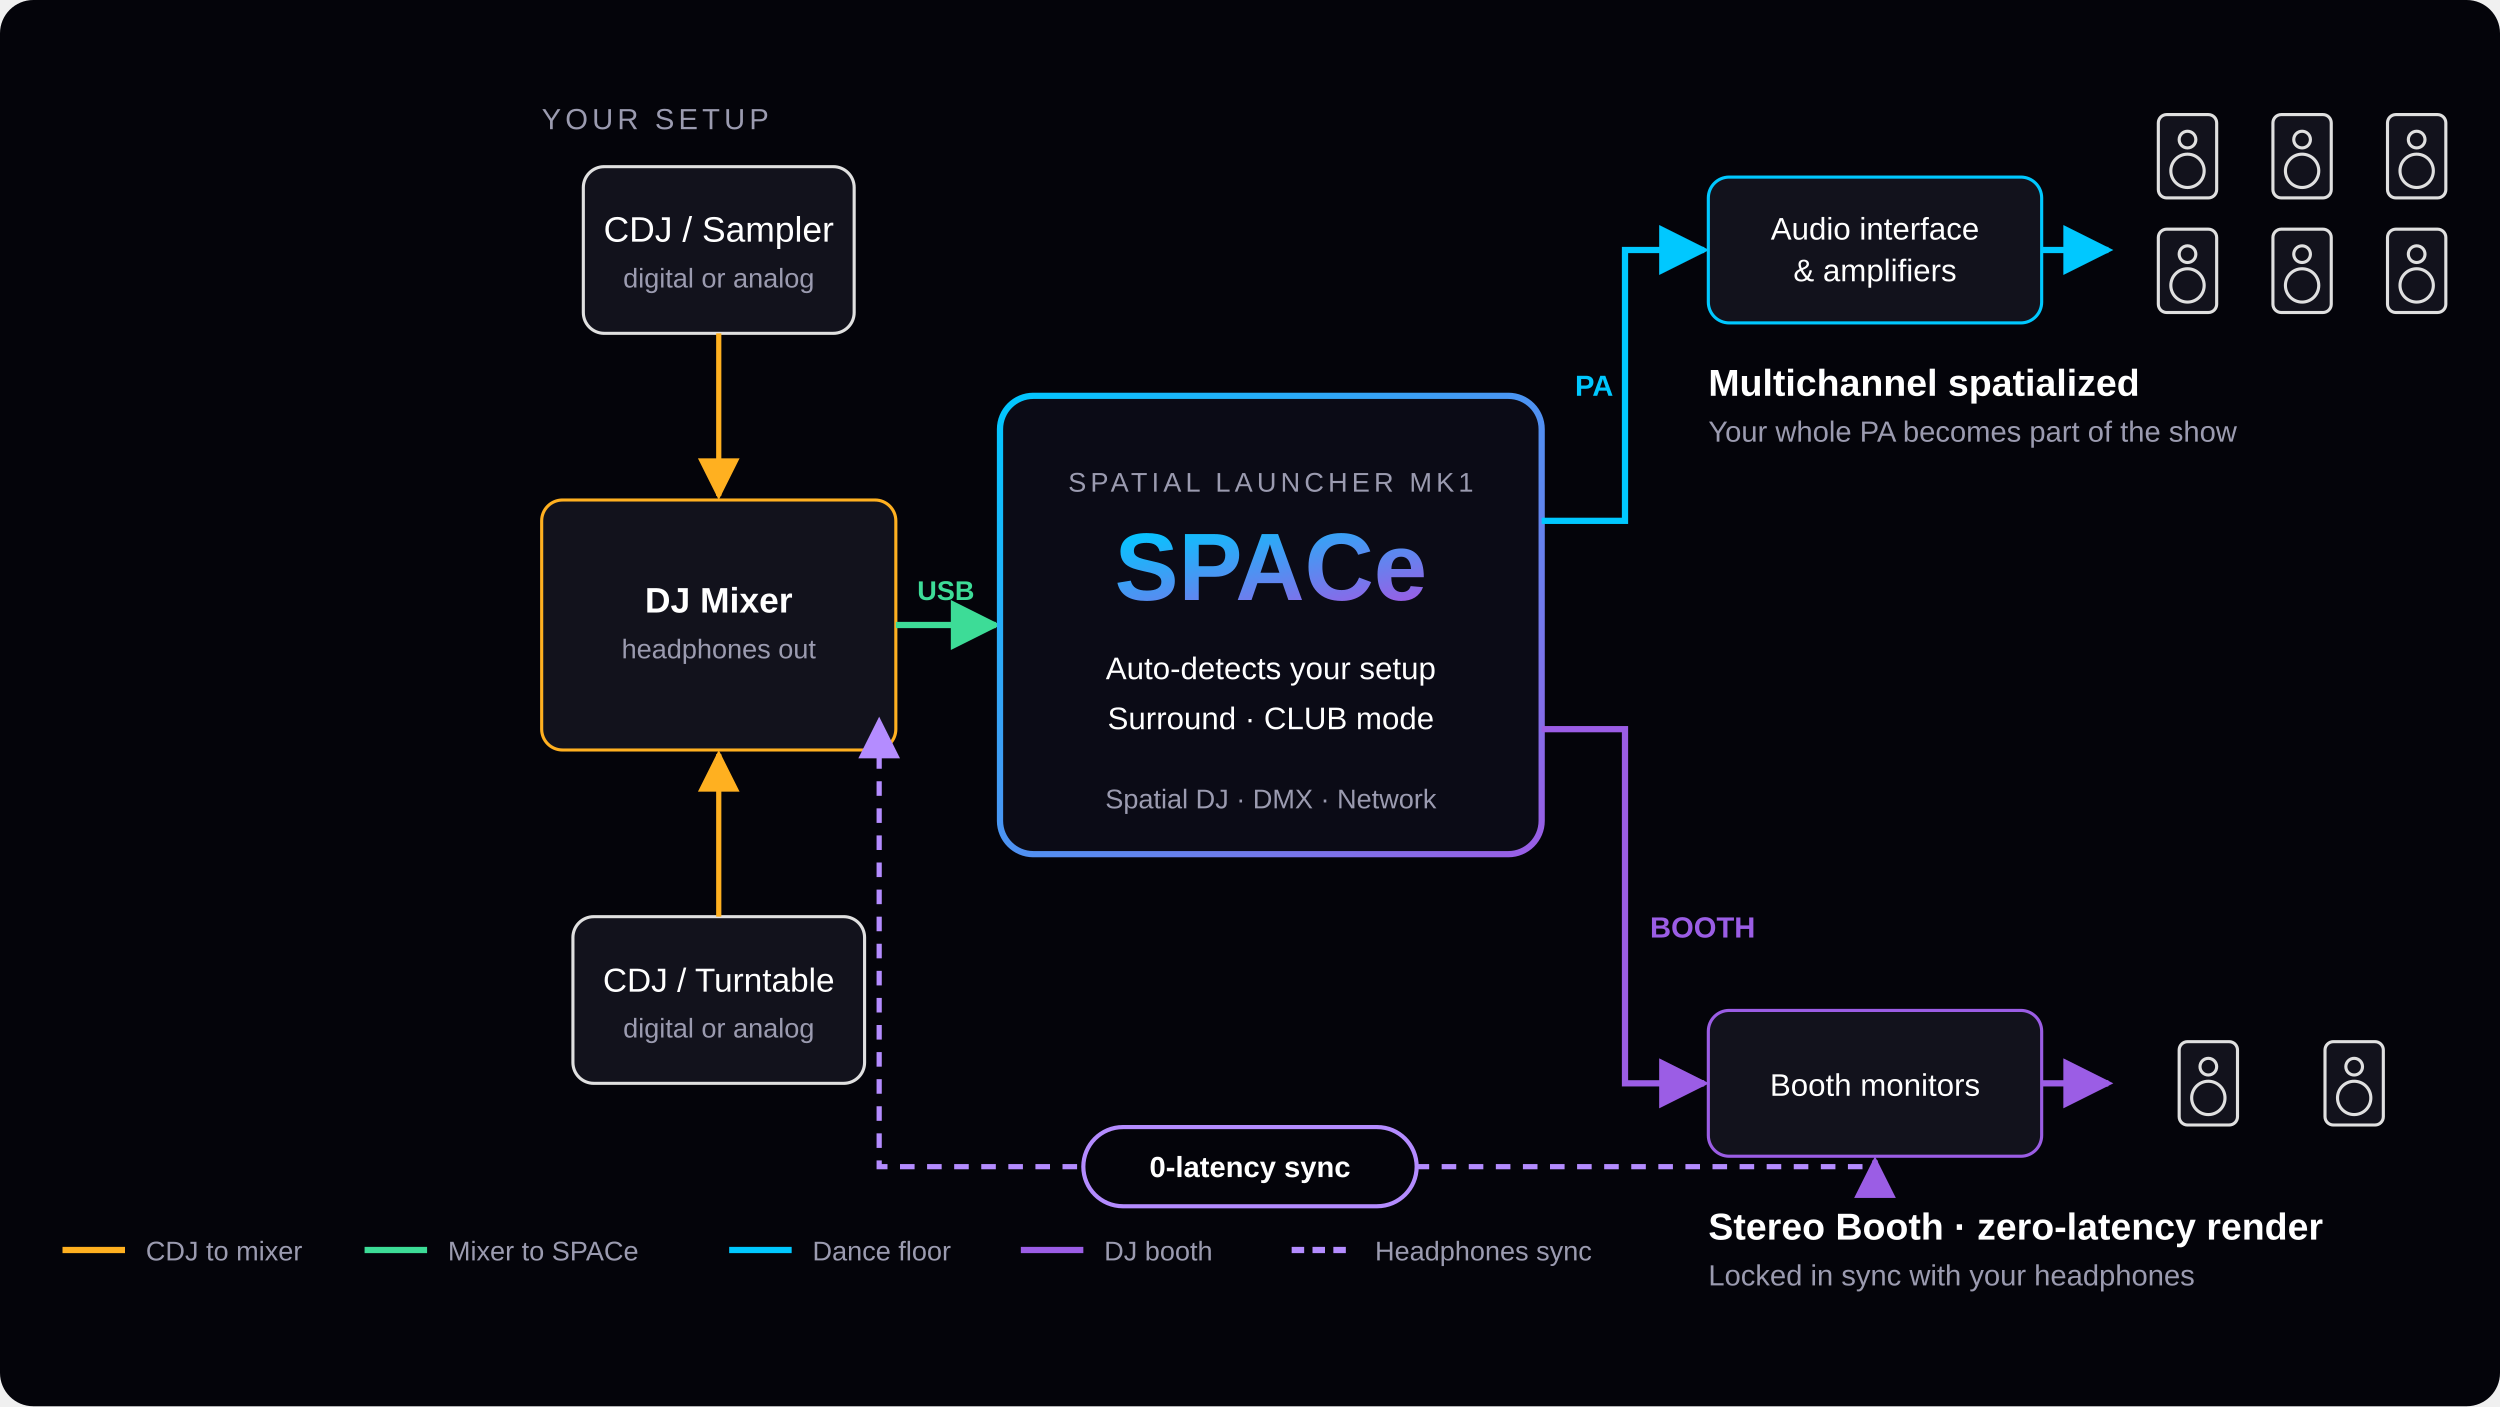
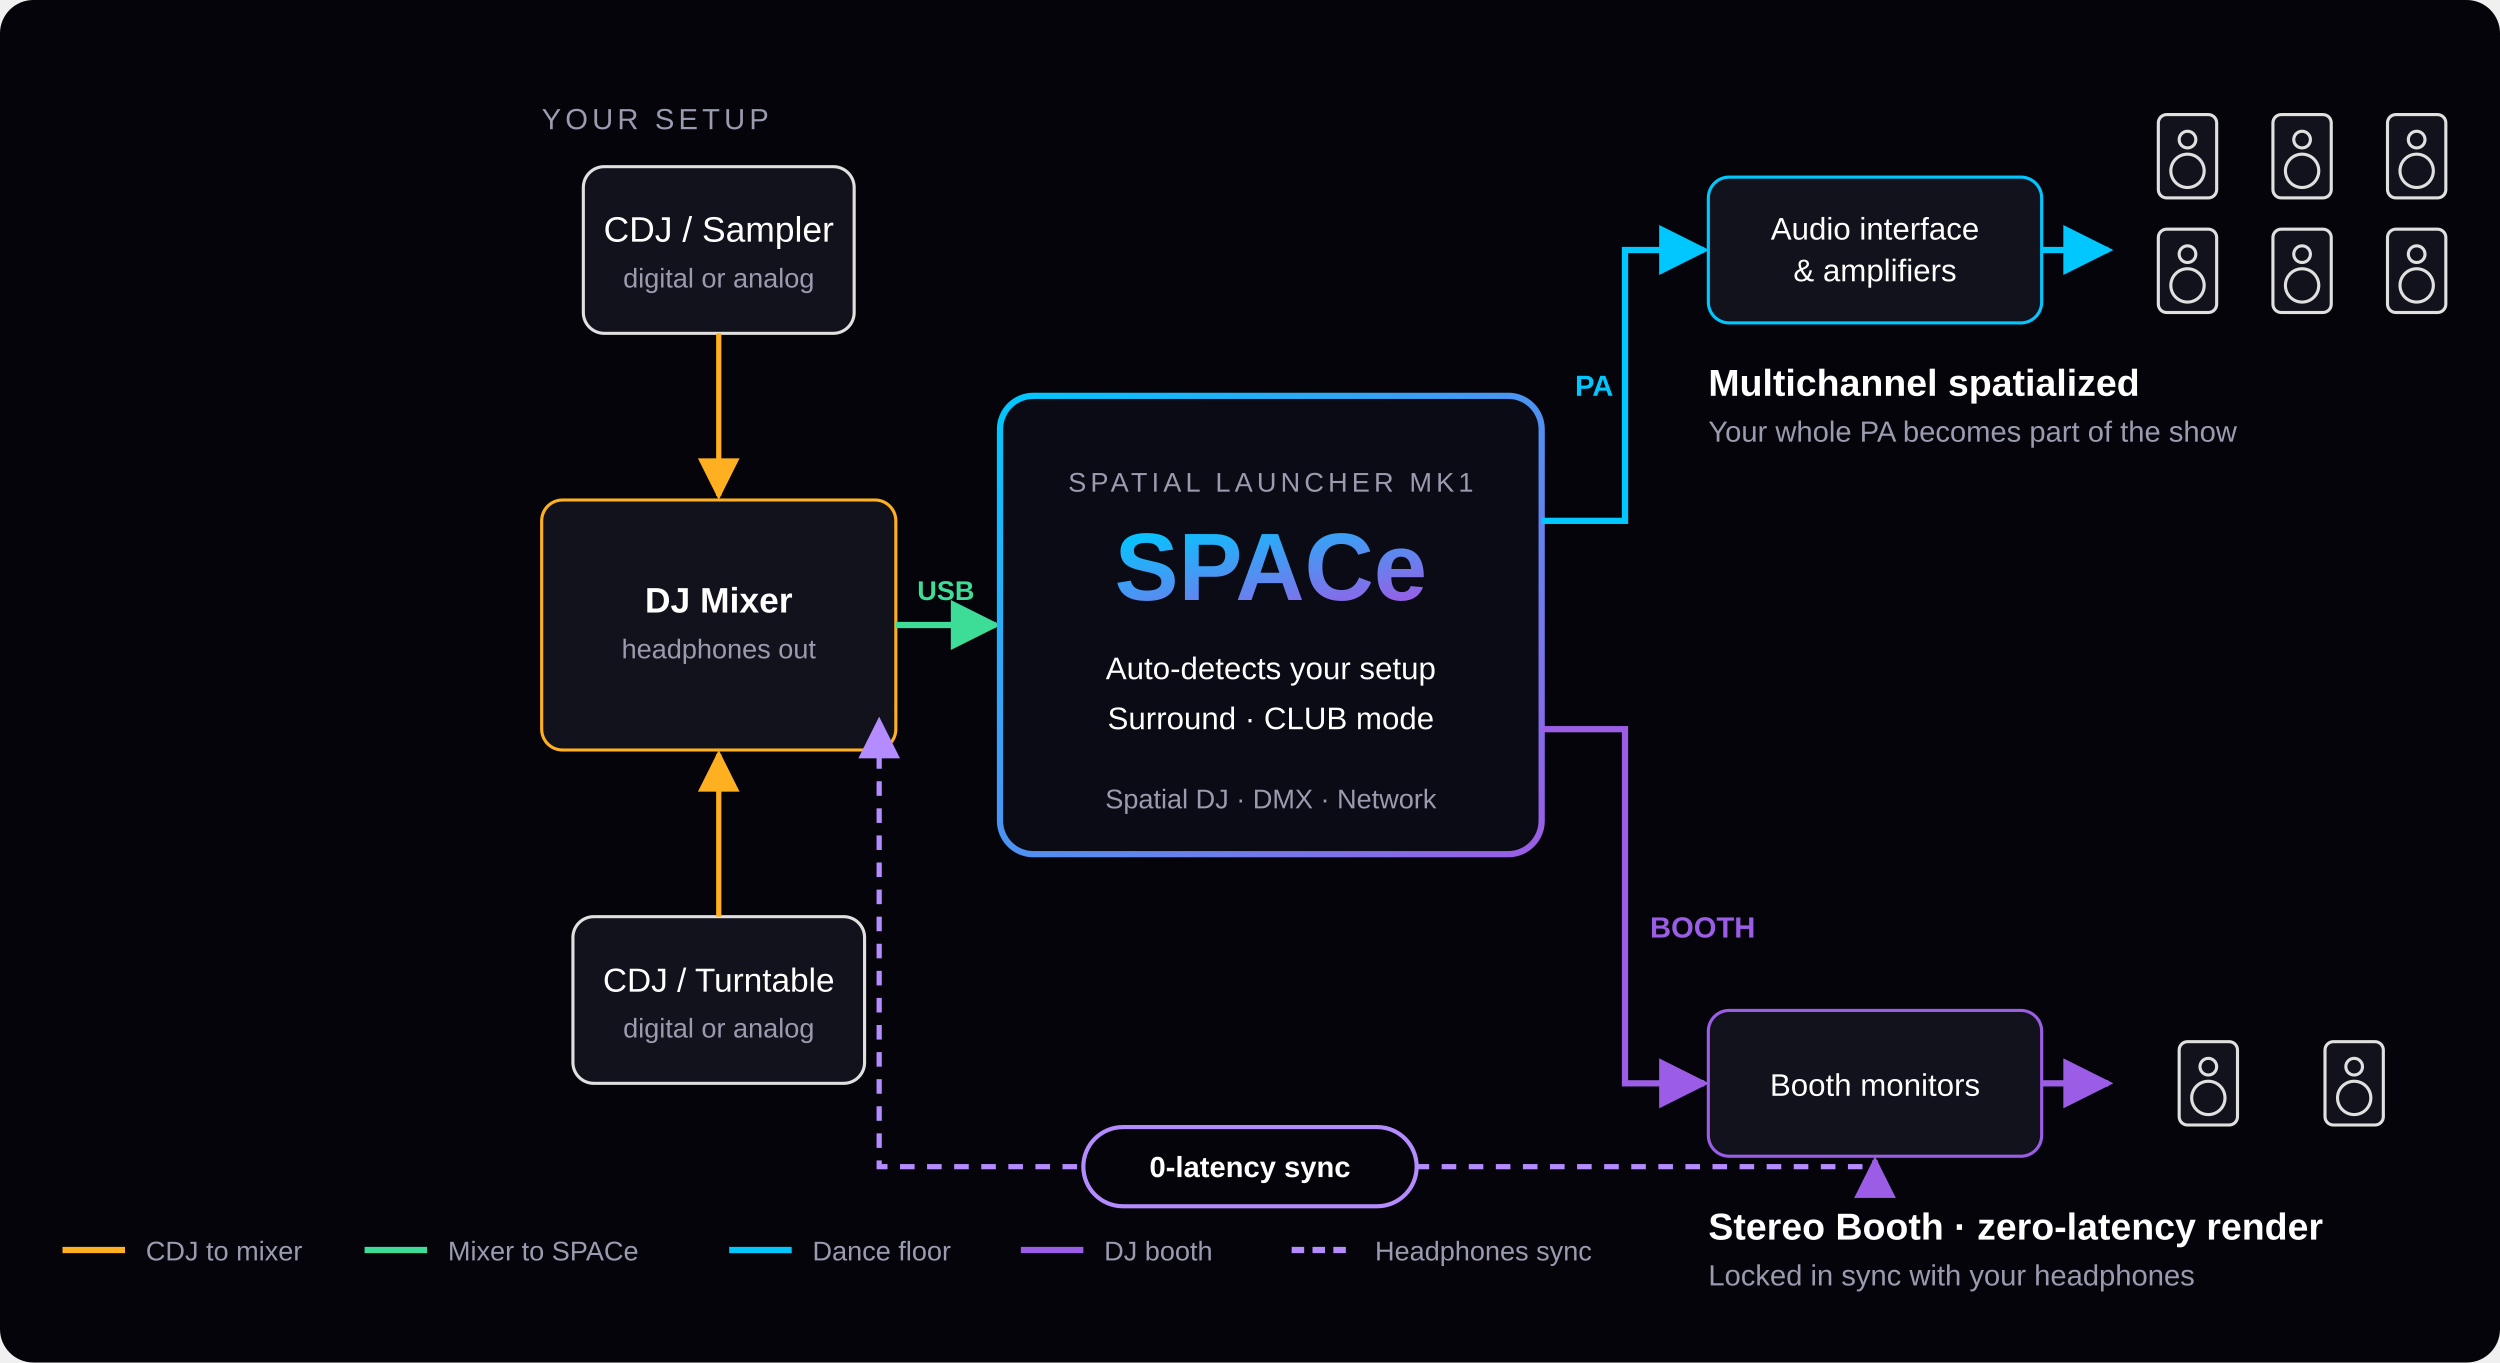
- <svg xmlns="http://www.w3.org/2000/svg" viewBox="0 0 1200 675" role="img" aria-labelledby="t d" font-family="Space Grotesk, Arial, sans-serif">
+ <svg xmlns="http://www.w3.org/2000/svg" viewBox="0 0 1200 654" role="img" aria-labelledby="t d" font-family="Space Grotesk, Arial, sans-serif">
  <defs>
    <linearGradient id="g" x1="0" y1="0" x2="1" y2="1">
      <stop offset="0" stop-color="#00c8ff" />
      <stop offset="1" stop-color="#9b5de5" />
    </linearGradient>
    <marker id="aB" viewBox="0 0 10 10" refX="9" refY="5" markerWidth="8" markerHeight="8" orient="auto">
      <path d="M0 0L10 5L0 10z" fill="#00c8ff" />
    </marker>
    <marker id="aP" viewBox="0 0 10 10" refX="9" refY="5" markerWidth="8" markerHeight="8" orient="auto">
      <path d="M0 0L10 5L0 10z" fill="#9b5de5" />
    </marker>
    <marker id="aA" viewBox="0 0 10 10" refX="9" refY="5" markerWidth="8" markerHeight="8" orient="auto">
      <path d="M0 0L10 5L0 10z" fill="#ffb020" />
    </marker>
    <marker id="aG" viewBox="0 0 10 10" refX="9" refY="5" markerWidth="8" markerHeight="8" orient="auto">
      <path d="M0 0L10 5L0 10z" fill="#3ddc97" />
    </marker>
    <marker id="aS" viewBox="0 0 10 10" refX="1" refY="5" markerWidth="8" markerHeight="8" orient="auto-start-reverse">
      <path d="M0 0L10 5L0 10z" fill="#b48cff" />
    </marker>
    <marker id="aW" viewBox="0 0 10 10" refX="9" refY="5" markerWidth="8" markerHeight="8" orient="auto">
      <path d="M0 0L10 5L0 10z" fill="#e0e0e0" />
    </marker>
    <g id="spk">
      <rect x="-14" y="-20" width="28" height="40" rx="4" fill="#12121c" stroke="#e0e0e0" stroke-width="1.5" />
      <circle cy="-8" r="4" fill="none" stroke="#e0e0e0" stroke-width="1.5" />
      <circle cy="7" r="8" fill="none" stroke="#e0e0e0" stroke-width="1.5" />
    </g>
  </defs>
-   <rect width="1200" height="675" rx="16" fill="#04040a" />
+   <rect width="1200" height="654" rx="16" fill="#04040a" />
  <text x="260" y="62" fill="#9b9bb0" font-size="14" letter-spacing="2">YOUR SETUP</text>
  <g fill="#12121c" stroke="#e0e0e0" stroke-width="1.5">
    <rect x="280" y="80" width="130" height="80" rx="10" />
    <rect x="275" y="440" width="140" height="80" rx="10" />
    <rect x="260" y="240" width="170" height="120" rx="10" stroke="#ffb020" />
  </g>
  <g fill="#fff" font-size="17" text-anchor="middle">
    <text x="345" y="116">CDJ / Sampler</text>
    <text x="345" y="476" font-size="16">CDJ / Turntable</text>
    <text x="345" y="294" font-weight="600">DJ Mixer</text>
  </g>
  <g fill="#9b9bb0" font-size="13" text-anchor="middle">
    <text x="345" y="138">digital or analog</text>
    <text x="345" y="498">digital or analog</text>
    <text x="345" y="316">headphones out</text>
  </g>
  <path d="M345 160V238" fill="none" stroke="#ffb020" stroke-width="2.5" marker-end="url(#aA)" />
  <path d="M345 440V362" fill="none" stroke="#ffb020" stroke-width="2.5" marker-end="url(#aA)" />
  <path d="M430 300H478" fill="none" stroke="#3ddc97" stroke-width="3" marker-end="url(#aG)" />
  <text x="454" y="288" fill="#3ddc97" font-size="13" font-weight="600" text-anchor="middle">USB</text>
  <rect x="480" y="190" width="260" height="220" rx="16" fill="#0b0b16" stroke="url(#g)" stroke-width="3" />
  <text x="610" y="236" fill="#9b9bb0" font-size="13" text-anchor="middle" letter-spacing="2">SPATIAL LAUNCHER MK1</text>
  <text x="610" y="288" fill="url(#g)" font-size="46" font-weight="700" text-anchor="middle">SPACe</text>
  <text x="610" y="326" fill="#fff" font-size="15" text-anchor="middle">Auto-detects your setup</text>
  <text x="610" y="350" fill="#fff" font-size="15" text-anchor="middle">Surround  ·  CLUB mode</text>
  <text x="610" y="388" fill="#9b9bb0" font-size="13" text-anchor="middle">Spatial DJ · DMX · Network</text>
  <path d="M740 250H780V120H818" fill="none" stroke="#00c8ff" stroke-width="3" marker-end="url(#aB)" />
  <text x="756" y="190" fill="#00c8ff" font-size="14" font-weight="600">PA</text>
  <rect x="820" y="85" width="160" height="70" rx="10" fill="#12121c" stroke="#00c8ff" stroke-width="1.5" />
  <text x="900" y="115" fill="#fff" font-size="15" text-anchor="middle">Audio interface</text>
  <text x="900" y="135" fill="#fff" font-size="15" text-anchor="middle">&amp; amplifiers</text>
  <path d="M980 120H1012" stroke="#00c8ff" stroke-width="3" marker-end="url(#aB)" />
  <use href="#spk" x="1050" y="75" />
  <use href="#spk" x="1105" y="75" />
  <use href="#spk" x="1160" y="75" />
  <use href="#spk" x="1050" y="130" />
  <use href="#spk" x="1105" y="130" />
  <use href="#spk" x="1160" y="130" />
  <text x="820" y="190" fill="#fff" font-size="18" font-weight="600">Multichannel spatialized</text>
  <text x="820" y="212" fill="#9b9bb0" font-size="14">Your whole PA becomes part of the show</text>
  <path d="M740 350H780V520H818" fill="none" stroke="#9b5de5" stroke-width="3" marker-end="url(#aP)" />
  <text x="792" y="450" fill="#9b5de5" font-size="14" font-weight="600">BOOTH</text>
  <rect x="820" y="485" width="160" height="70" rx="10" fill="#12121c" stroke="#9b5de5" stroke-width="1.5" />
  <text x="900" y="526" fill="#fff" font-size="15" text-anchor="middle">Booth monitors</text>
  <path d="M980 520H1012" stroke="#9b5de5" stroke-width="3" marker-end="url(#aP)" />
  <use href="#spk" x="1060" y="520" />
  <use href="#spk" x="1130" y="520" />
  <text x="820" y="595" fill="#fff" font-size="18" font-weight="600">Stereo Booth · zero-latency render</text>
  <text x="820" y="617" fill="#9b9bb0" font-size="14">Locked in sync with your headphones</text>
  <path d="M422 362V560H900V557" fill="none" stroke="#b48cff" stroke-width="2.5" stroke-dasharray="7 6" marker-start="url(#aS)" marker-end="url(#aP)" />
  <rect x="520" y="541" width="160" height="38" rx="19" fill="#04040a" stroke="#b48cff" stroke-width="2" />
  <text x="600" y="565" fill="#fff" font-size="14" font-weight="600" text-anchor="middle">0-latency sync</text>
  <g font-size="13" fill="#9b9bb0">
    <line x1="30" y1="600" x2="60" y2="600" stroke="#ffb020" stroke-width="3" />
    <text x="70" y="605">CDJ to mixer</text>
    <line x1="175" y1="600" x2="205" y2="600" stroke="#3ddc97" stroke-width="3" />
    <text x="215" y="605">Mixer to SPACe</text>
    <line x1="350" y1="600" x2="380" y2="600" stroke="#00c8ff" stroke-width="3" />
    <text x="390" y="605">Dance floor</text>
    <line x1="490" y1="600" x2="520" y2="600" stroke="#9b5de5" stroke-width="3" />
    <text x="530" y="605">DJ booth</text>
    <line x1="620" y1="600" x2="650" y2="600" stroke="#b48cff" stroke-width="3" stroke-dasharray="6 4" />
    <text x="660" y="605">Headphones sync</text>
  </g>
</svg>
